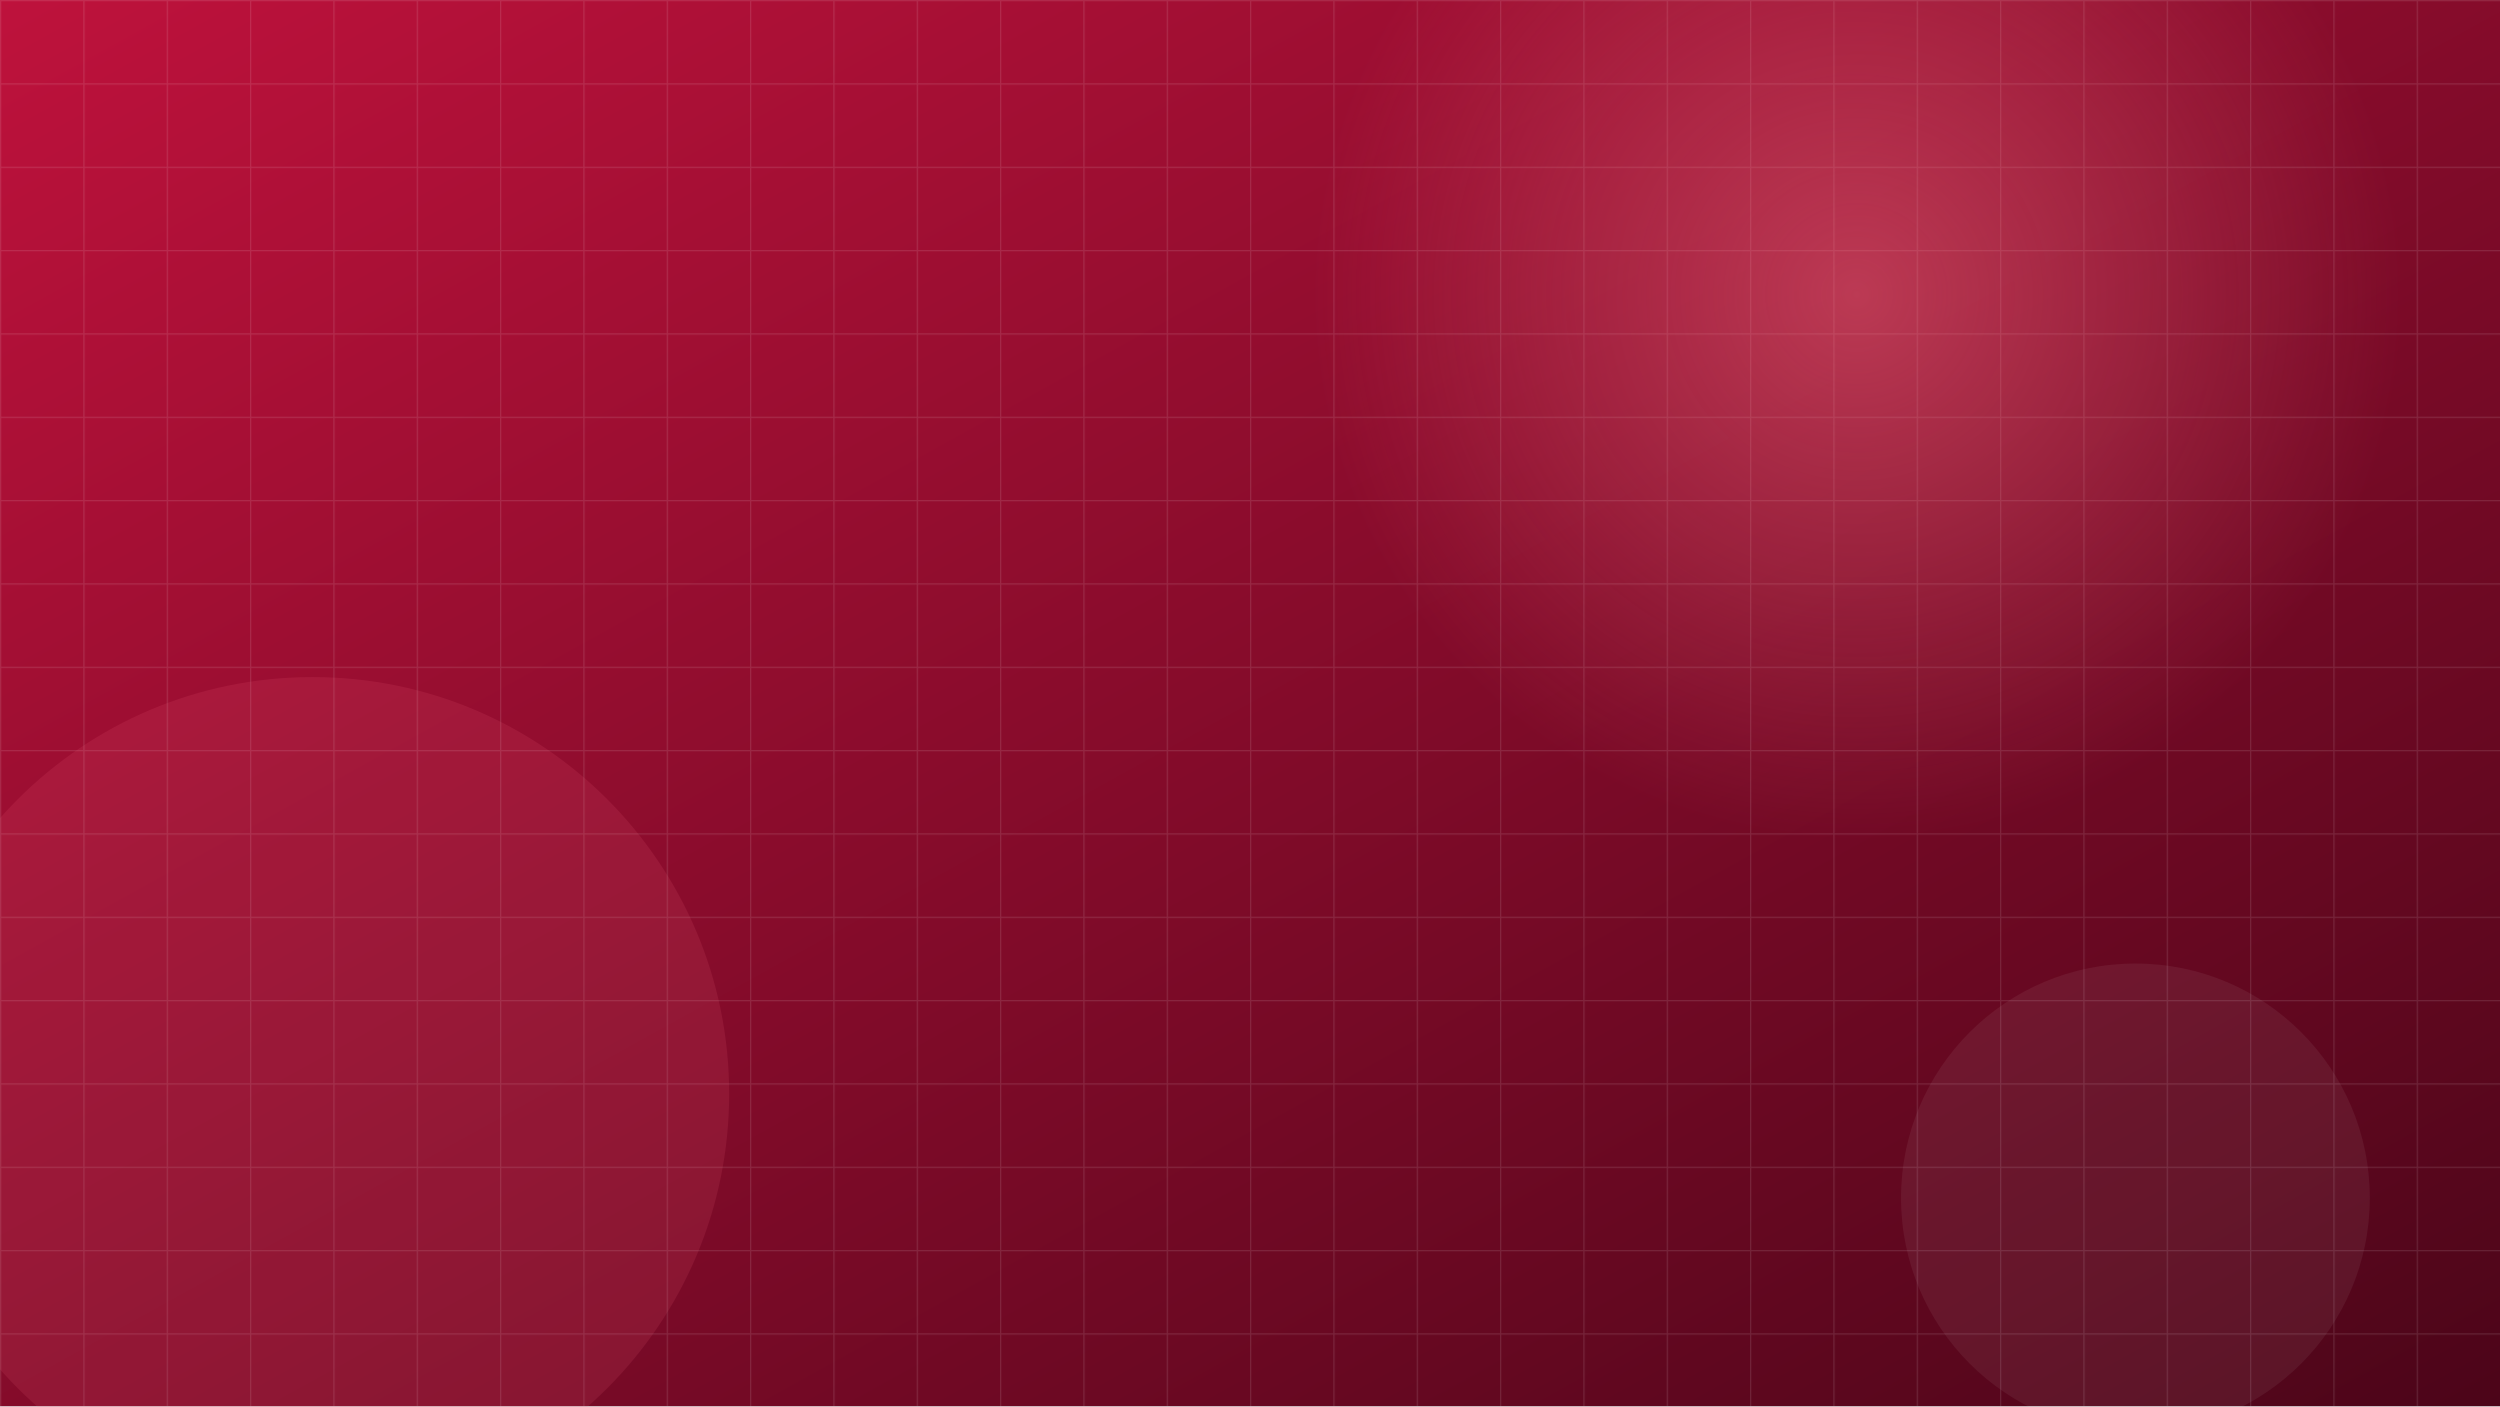
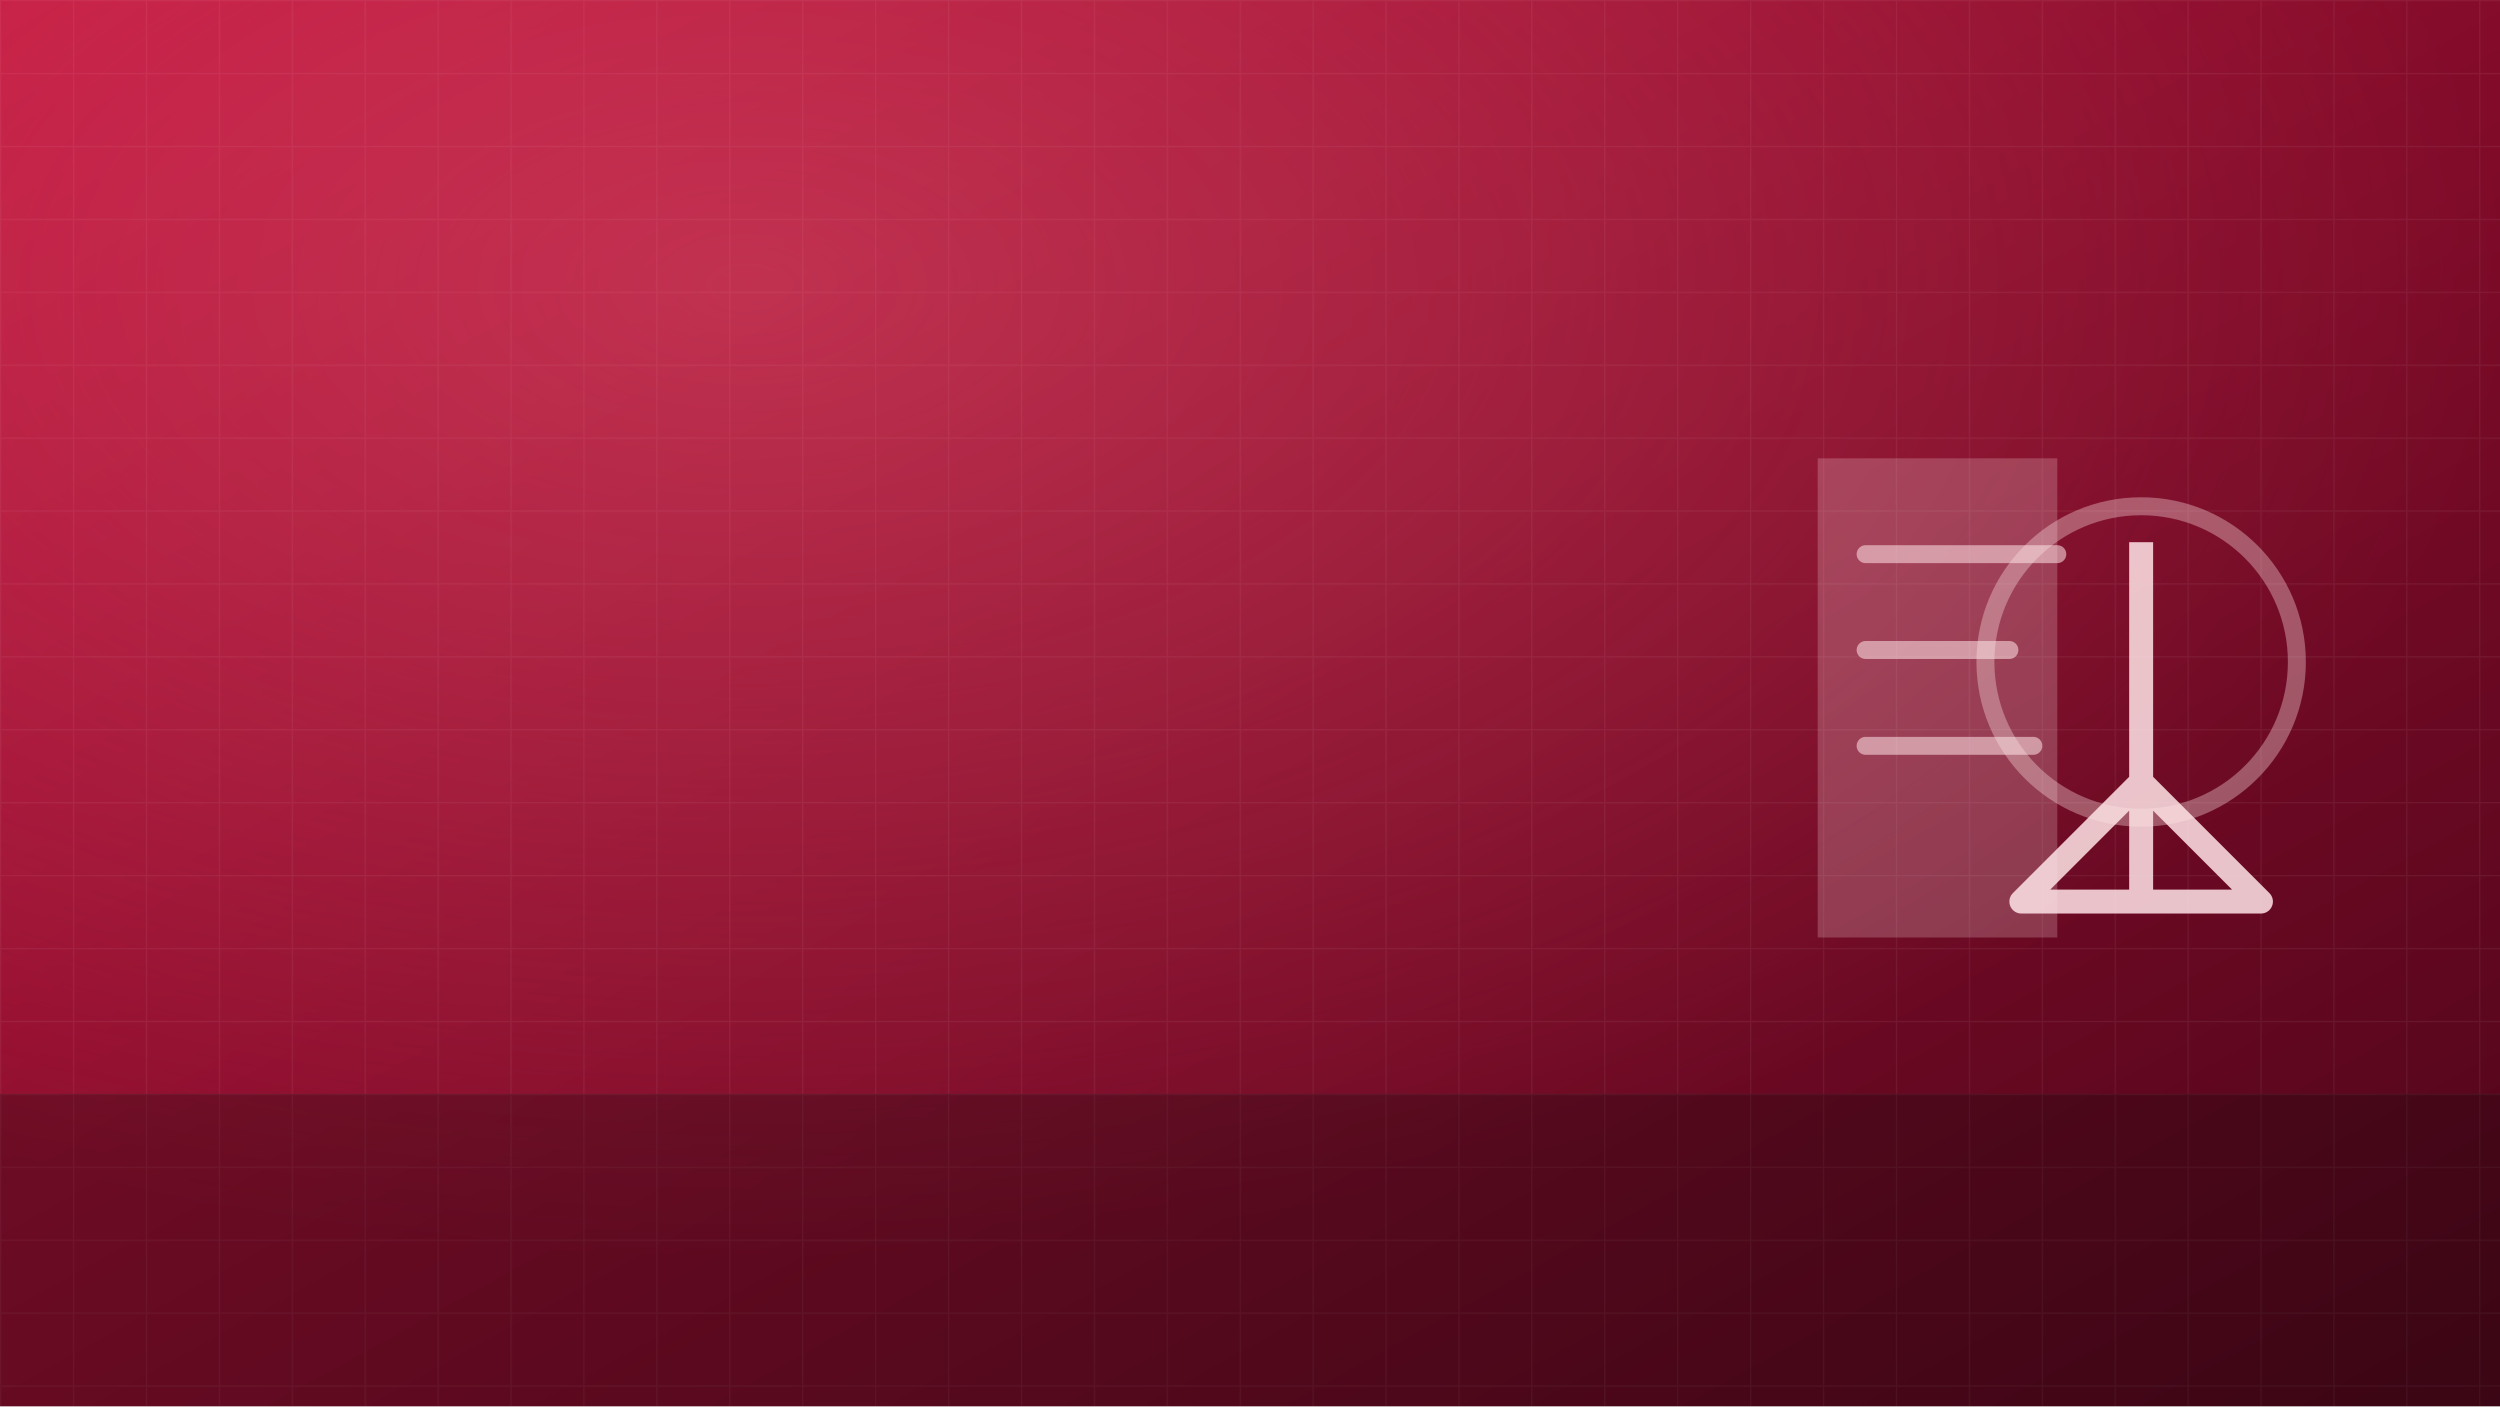
<svg xmlns="http://www.w3.org/2000/svg" width="960" height="540" viewBox="0 0 960 540" role="img" aria-label="Transaction monitoring and regulatory alerts">
  <defs>
-     <linearGradient id="bg" x1="0" y1="0" x2="1" y2="1">
+     <linearGradient id="bg-fintech-compliance" x1="0" y1="0" x2="1" y2="1">
      <stop offset="0%" stop-color="#be123c" />
      <stop offset="100%" stop-color="#4c0519" />
    </linearGradient>
-     <radialGradient id="orb" cx="50%" cy="50%" r="50%">
-       <stop offset="0%" stop-color="#fb7185" stop-opacity="0.45" />
+     <radialGradient id="orb-fintech-compliance" cx="30%" cy="20%" r="70%">
+       <stop offset="0%" stop-color="#fb7185" stop-opacity="0.35" />
      <stop offset="100%" stop-color="#fb7185" stop-opacity="0" />
    </radialGradient>
-     <pattern id="grid" width="32" height="32" patternUnits="userSpaceOnUse">
-       <path d="M 32 0 L 0 0 0 32" fill="none" stroke="#ffffff" stroke-opacity="0.11" stroke-width="1" />
+     <pattern id="grid-fintech-compliance" width="28" height="28" patternUnits="userSpaceOnUse">
+       <path d="M 28 0 L 0 0 0 28" fill="none" stroke="#ffffff" stroke-opacity="0.06" stroke-width="1" />
    </pattern>
  </defs>
-   <rect width="960" height="540" fill="url(#bg)" />
-   <rect width="960" height="540" fill="url(#grid)" />
-   <circle cx="713" cy="113" r="210" fill="url(#orb)" />
-   <circle cx="120" cy="420" r="160" fill="#fb7185" fill-opacity="0.12" />
-   <circle cx="820" cy="460" r="90" fill="#fafafa" fill-opacity="0.06" />
+   <rect width="960" height="540" fill="url(#bg-fintech-compliance)" />
+   <rect width="960" height="540" fill="url(#grid-fintech-compliance)" />
+   <rect width="960" height="540" fill="url(#orb-fintech-compliance)" />
+   <g transform="translate(560 130) scale(1.15)" fill="#ffe4e6" color="#ffe4e6">
+     <path d="M120 40 L200 40 L200 200 L120 200 Z" fill="currentColor" opacity="0.22" />
+     <path d="M136 72h64M136 104h48M136 136h56" stroke="currentColor" stroke-width="6" stroke-linecap="round" opacity="0.55" />
+     <path d="M228 68 L228 188 L188 188 L228 148 L268 188 L228 188" fill="none" stroke="currentColor" stroke-width="8" stroke-linejoin="round" opacity="0.85" />
+     <circle cx="228" cy="108" r="52" fill="none" stroke="currentColor" stroke-width="6" opacity="0.35" />
+   </g>
+   <rect x="0" y="420" width="960" height="120" fill="#09090b" fill-opacity="0.25" />
</svg>
